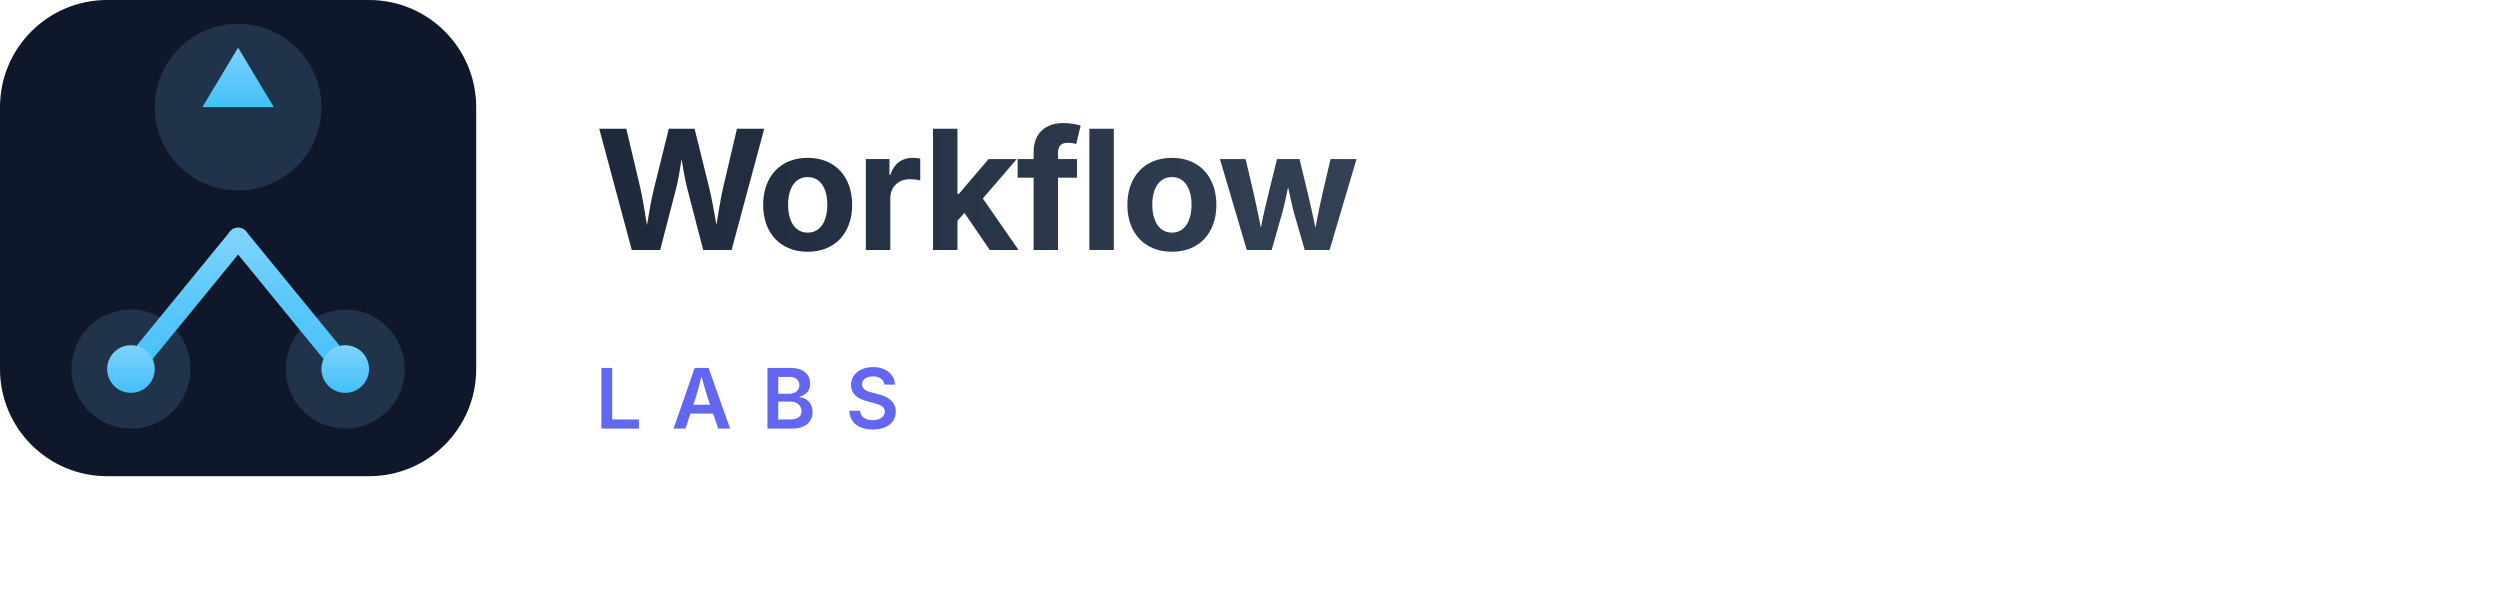
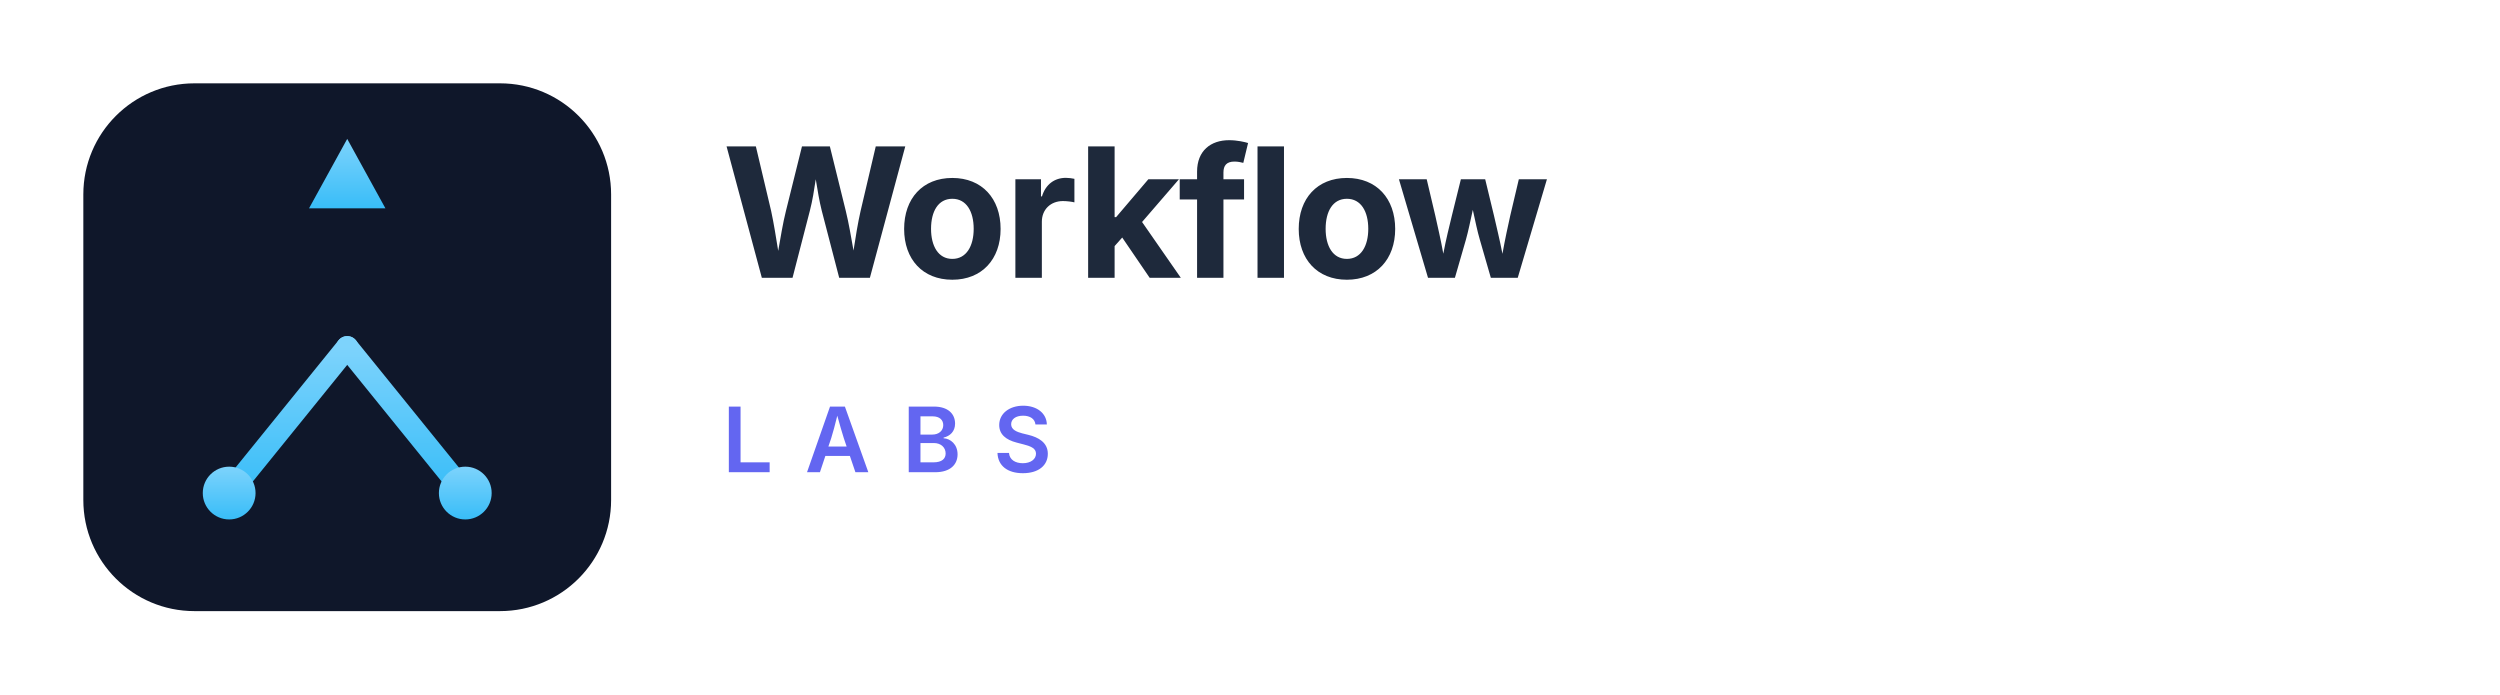
- <svg xmlns="http://www.w3.org/2000/svg" viewBox="0 0 420 100" width="420" height="100">
+ <svg xmlns="http://www.w3.org/2000/svg" viewBox="0 0 360 100" width="360" height="100">
  <defs>
-     <linearGradient id="gCyan" x1="0%" y1="0%" x2="0%" y2="100%">
+     <linearGradient id="gC" x1="0%" y1="0%" x2="0%" y2="100%">
      <stop offset="0%" stop-color="#7dd3fc" />
      <stop offset="100%" stop-color="#38bdf8" />
    </linearGradient>
-     <linearGradient id="gText" x1="0%" y1="0%" x2="100%" y2="0%">
-       <stop offset="0%" stop-color="#1e293b" />
-       <stop offset="100%" stop-color="#334155" />
-     </linearGradient>
  </defs>
-   <rect x="0" y="0" width="80" height="80" rx="18" fill="#0f172a" />
-   <g transform="translate(40, 40)" fill="none" stroke="url(#gCyan)" stroke-width="3.5" stroke-linecap="round" stroke-linejoin="round">
-     <line x1="0" y1="0" x2="0" y2="-22" />
-     <polygon points="0,-32 6,-22 -6,-22" fill="url(#gCyan)" stroke="none" />
-     <line x1="0" y1="0" x2="-18" y2="22" />
-     <line x1="0" y1="0" x2="18" y2="22" />
-     <circle cx="-18" cy="22" r="4" fill="url(#gCyan)" stroke="none" />
-     <circle cx="18" cy="22" r="4" fill="url(#gCyan)" stroke="none" />
+   <g transform="translate(12, 12)">
+     <rect x="0" y="0" width="76" height="76" rx="16" fill="#0f172a" />
+     <g transform="translate(38, 38)" fill="none" stroke="url(#gC)" stroke-width="3.2" stroke-linecap="round" stroke-linejoin="round">
+       <line x1="0" y1="0" x2="0" y2="-20" />
+       <polygon points="0,-30 5.5,-20 -5.5,-20" fill="url(#gC)" stroke="none" />
+       <line x1="0" y1="0" x2="-17" y2="21" />
+       <line x1="0" y1="0" x2="17" y2="21" />
+       <circle cx="-17" cy="21" r="3.8" fill="url(#gC)" stroke="none" />
+       <circle cx="17" cy="21" r="3.8" fill="url(#gC)" stroke="none" />
+     </g>
  </g>
-   <g transform="translate(40, 40)" opacity="0.15">
-     <circle cx="0" cy="-22" r="14" fill="#7dd3fc" />
-     <circle cx="-18" cy="22" r="10" fill="#7dd3fc" />
-     <circle cx="18" cy="22" r="10" fill="#7dd3fc" />
-   </g>
-   <text x="100" y="42" font-family="'Inter',-apple-system,BlinkMacSystemFont,sans-serif" font-weight="700" font-size="28" fill="url(#gText)" letter-spacing="-0.02em">Workflow</text>
-   <text x="100" y="72" font-family="'Inter',-apple-system,BlinkMacSystemFont,sans-serif" font-weight="600" font-size="14" fill="#6366f1" letter-spacing="0.35em">LABS</text>
+   <text x="104" y="40" font-family="'Inter',-apple-system,BlinkMacSystemFont,sans-serif" font-weight="700" font-size="26" fill="#1e293b" letter-spacing="-0.02em">Workflow</text>
+   <text x="104" y="68" font-family="'Inter',-apple-system,BlinkMacSystemFont,sans-serif" font-weight="600" font-size="13" fill="#6366f1" letter-spacing="0.35em">LABS</text>
</svg>
